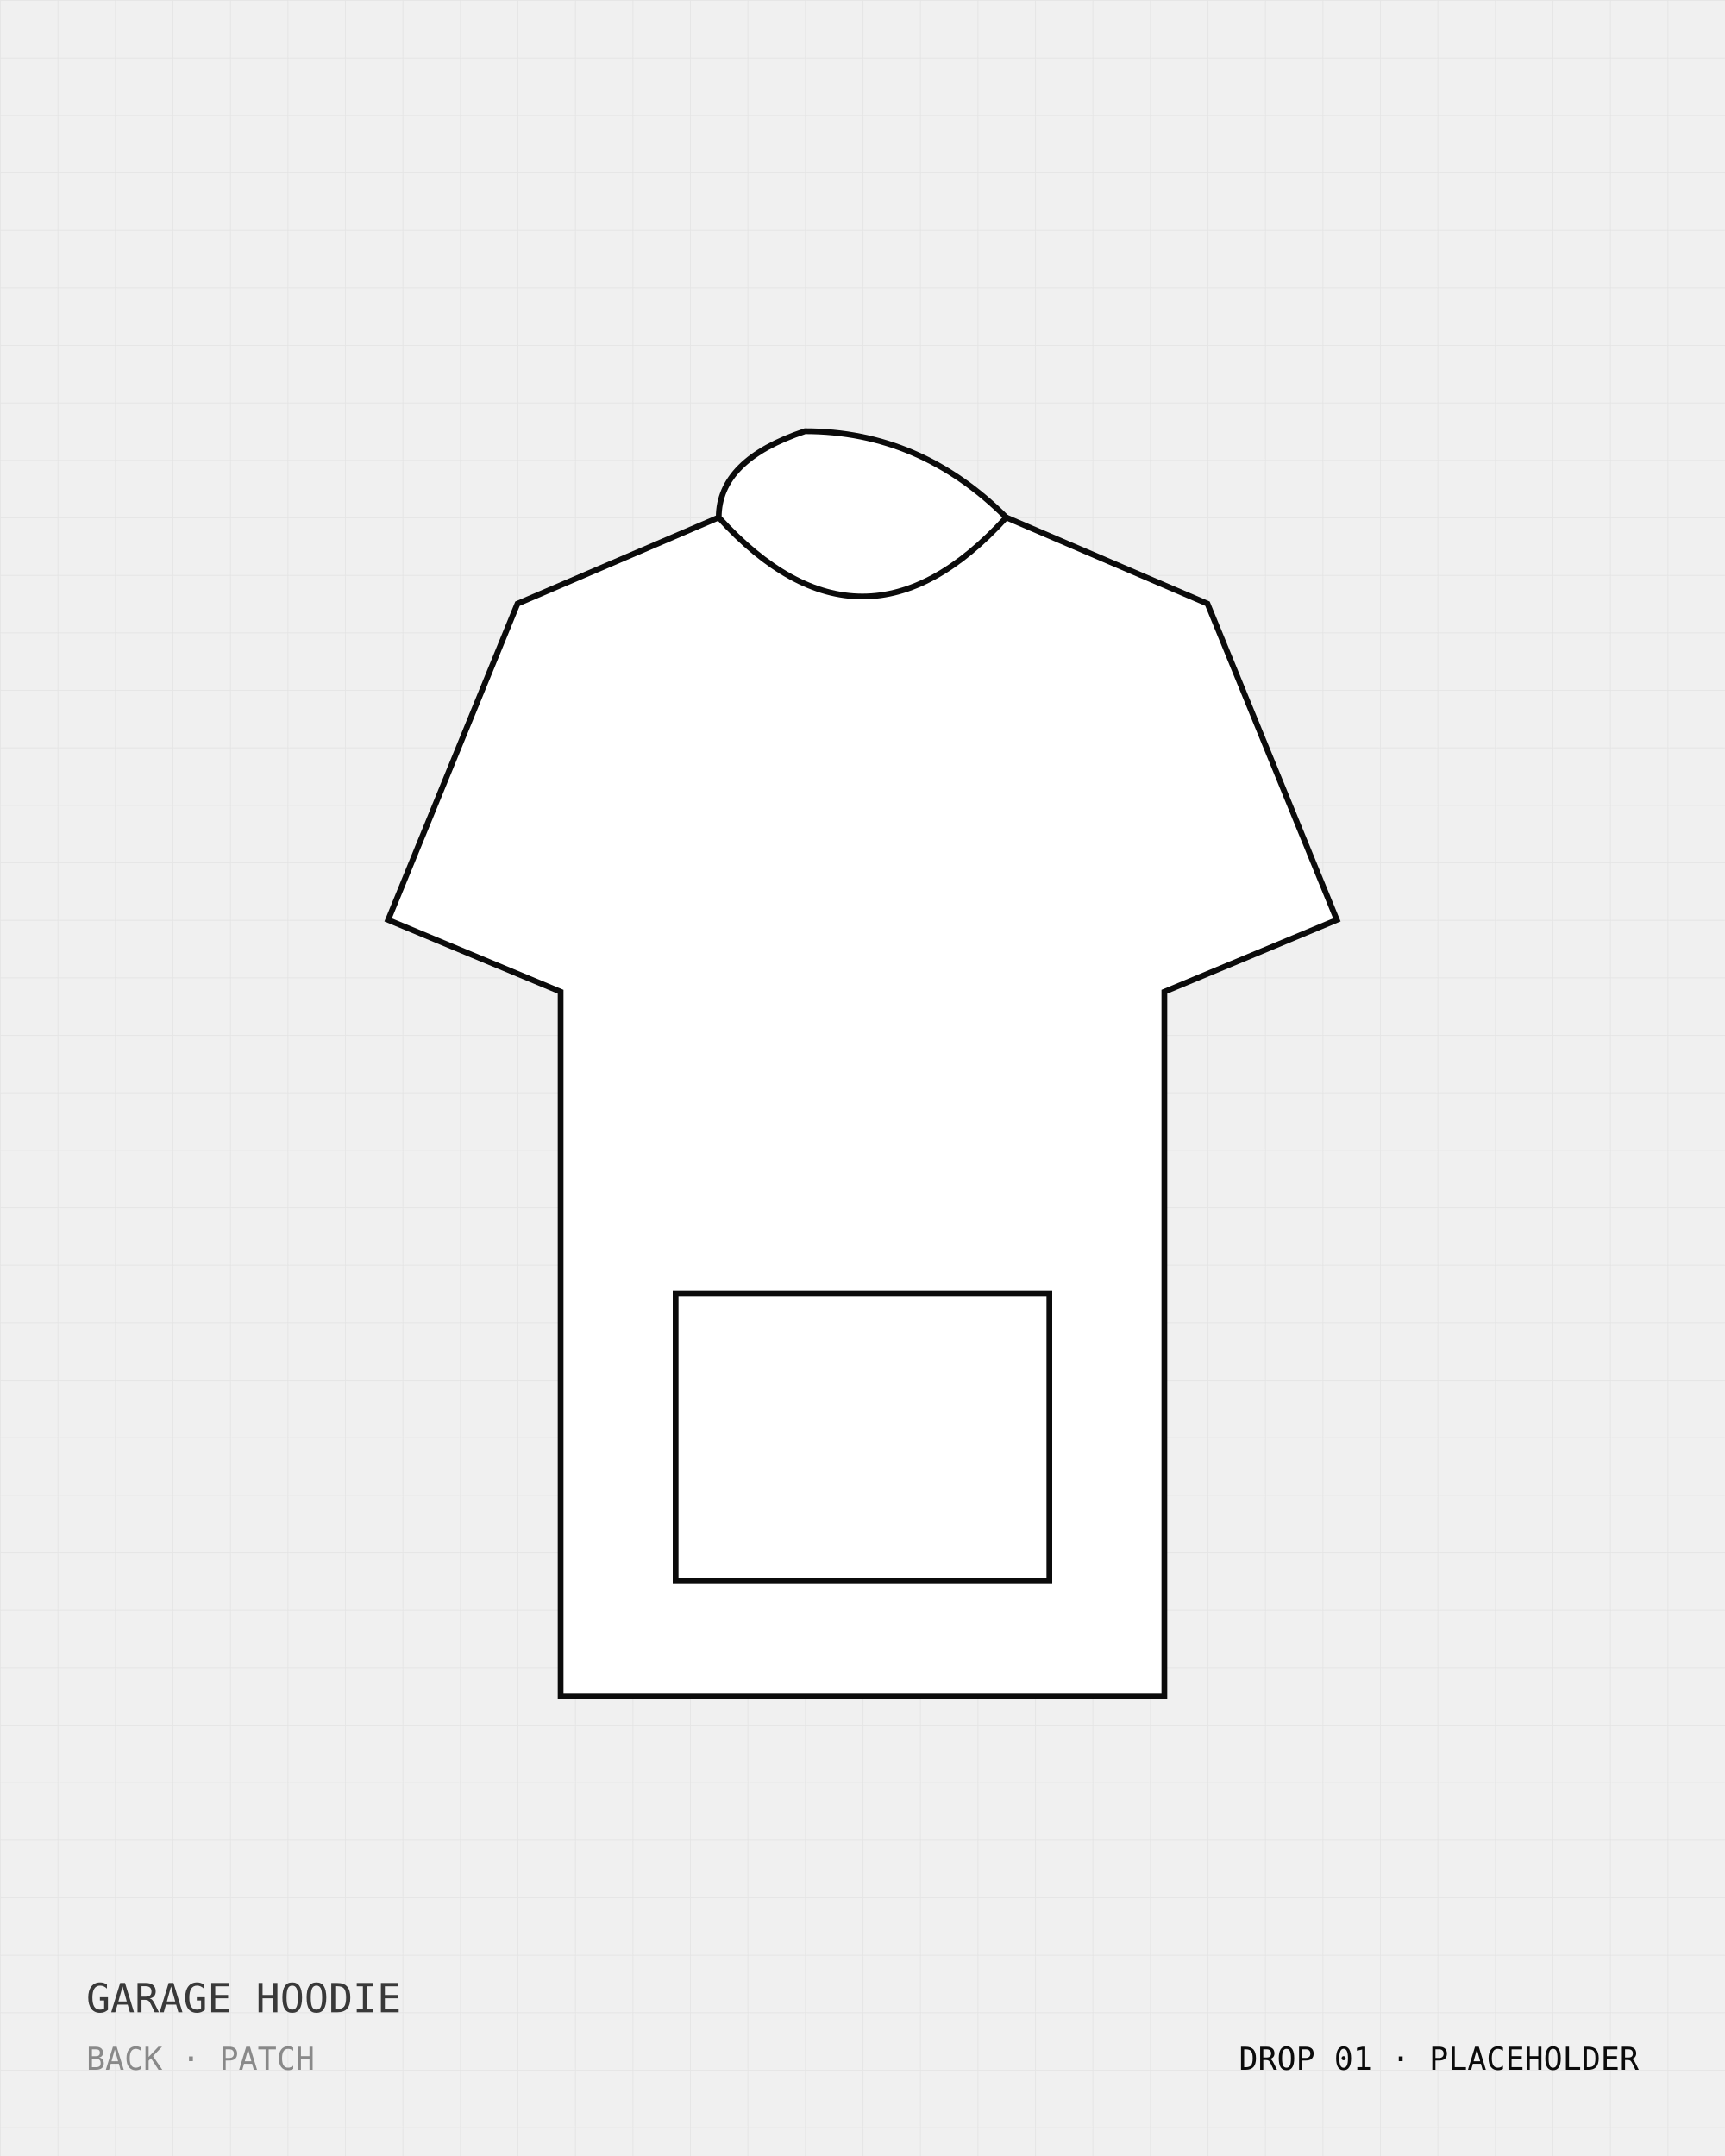
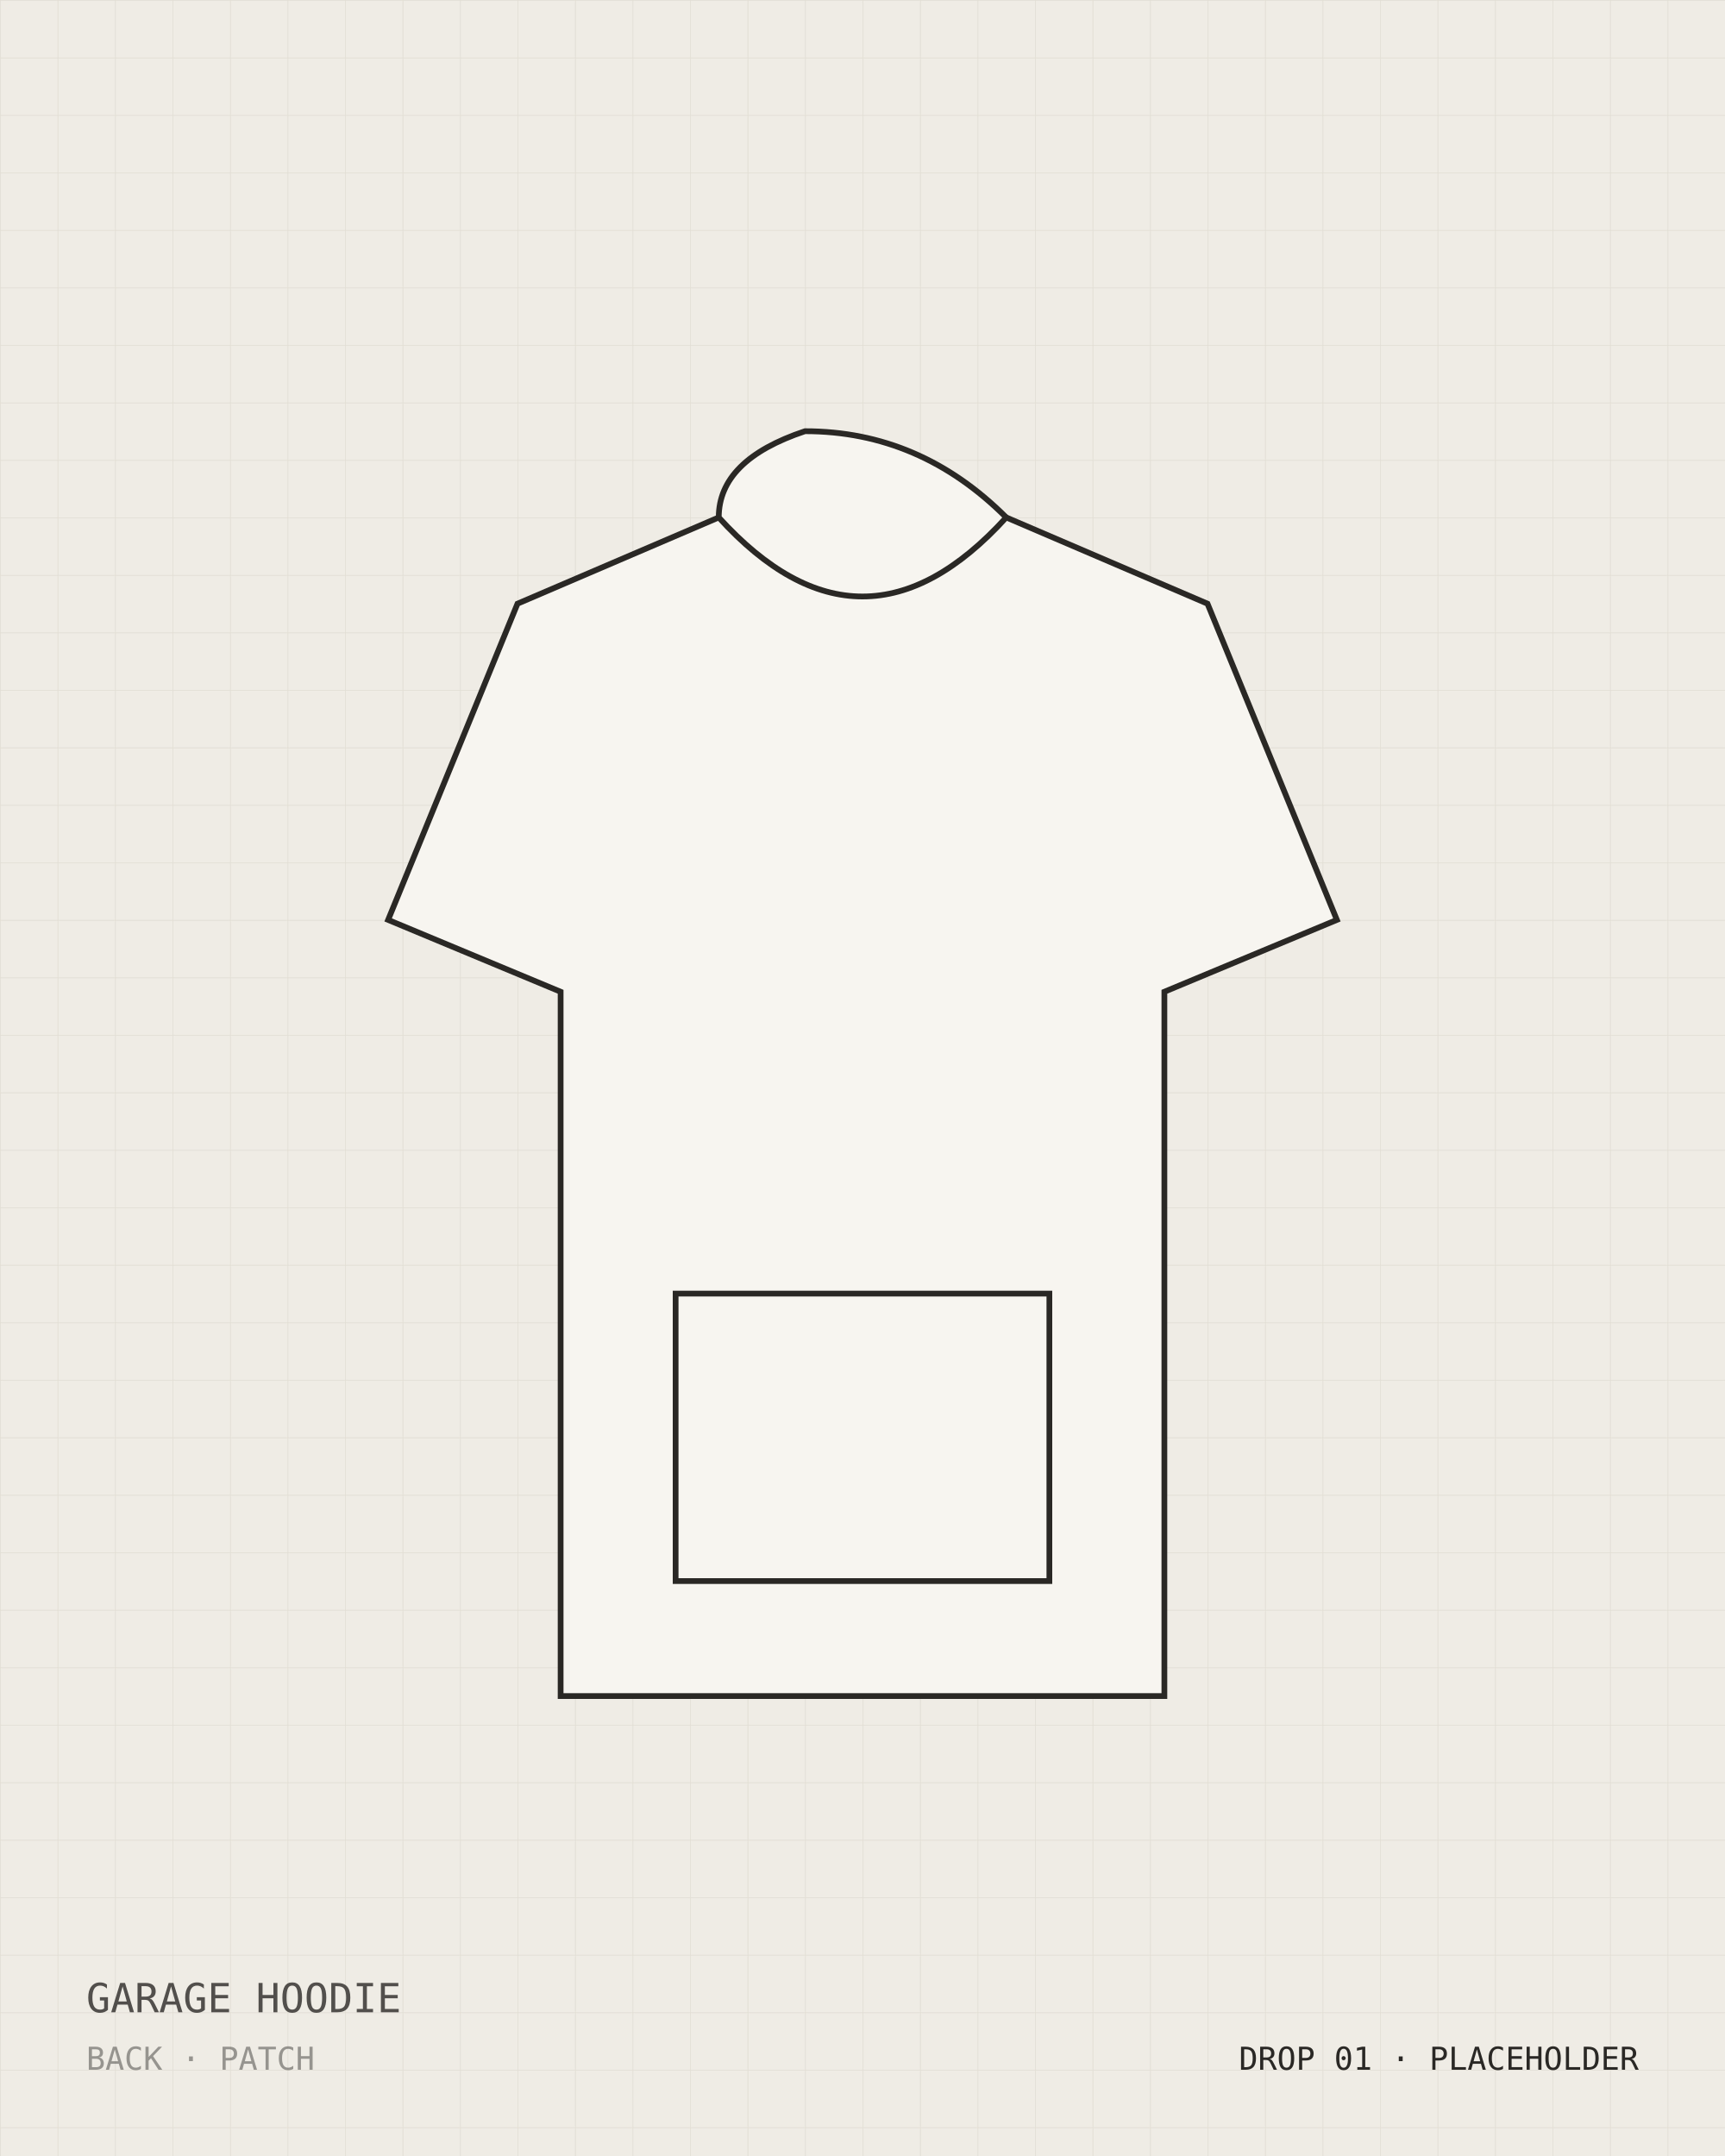
<svg xmlns="http://www.w3.org/2000/svg" width="1200" height="1500" viewBox="0 0 1200 1500">
  <defs>
    <pattern id="g" width="40" height="40" patternUnits="userSpaceOnUse">
-       <path d="M40 0H0V40" fill="none" stroke="#e4e4e4" stroke-width="1" />
+       <path d="M40 0H0V40" fill="none" stroke="#e2ded5" stroke-width="1" />
    </pattern>
  </defs>
-   <rect width="100%" height="100%" fill="#f0f0f0" />
+   <rect width="100%" height="100%" fill="#efece5" />
  <rect width="100%" height="100%" fill="url(#g)" />
-   <path d="M360 420 L500 360 Q600 300 700 360 L840 420 L930 640 L810 690 L810 1180 L390 1180 L390 690 L270 640 Z" fill="#ffffff" stroke="#0b0b0b" stroke-width="4" />
-   <path d="M500 360 Q600 470 700 360 Q640 300 560 300 Q500 320 500 360Z" fill="#ffffff" stroke="#0b0b0b" stroke-width="4" />
-   <rect x="470" y="900" width="260" height="200" fill="#ffffff" stroke="#0b0b0b" stroke-width="4" />
-   <text x="60" y="1400" font-family="ui-monospace, Menlo, monospace" font-size="28" fill="#0b0b0b" opacity="0.8">GARAGE HOODIE</text>
-   <text x="60" y="1440" font-family="ui-monospace, Menlo, monospace" font-size="22" fill="#0b0b0b" opacity="0.45">BACK · PATCH</text>
-   <text x="1140" y="1440" text-anchor="end" font-family="ui-monospace, Menlo, monospace" font-size="22" fill="#0b0b0b">DROP 01 · PLACEHOLDER</text>
+   <path d="M360 420 L500 360 Q600 300 700 360 L840 420 L930 640 L810 690 L810 1180 L390 1180 L390 690 L270 640 Z" fill="#f7f5f0" stroke="#2a2825" stroke-width="4" />
+   <path d="M500 360 Q600 470 700 360 Q640 300 560 300 Q500 320 500 360Z" fill="#f7f5f0" stroke="#2a2825" stroke-width="4" />
+   <rect x="470" y="900" width="260" height="200" fill="#f7f5f0" stroke="#2a2825" stroke-width="4" />
+   <text x="60" y="1400" font-family="ui-monospace, Menlo, monospace" font-size="28" fill="#2a2825" opacity="0.8">GARAGE HOODIE</text>
+   <text x="60" y="1440" font-family="ui-monospace, Menlo, monospace" font-size="22" fill="#2a2825" opacity="0.45">BACK · PATCH</text>
+   <text x="1140" y="1440" text-anchor="end" font-family="ui-monospace, Menlo, monospace" font-size="22" fill="#2a2825">DROP 01 · PLACEHOLDER</text>
</svg>
